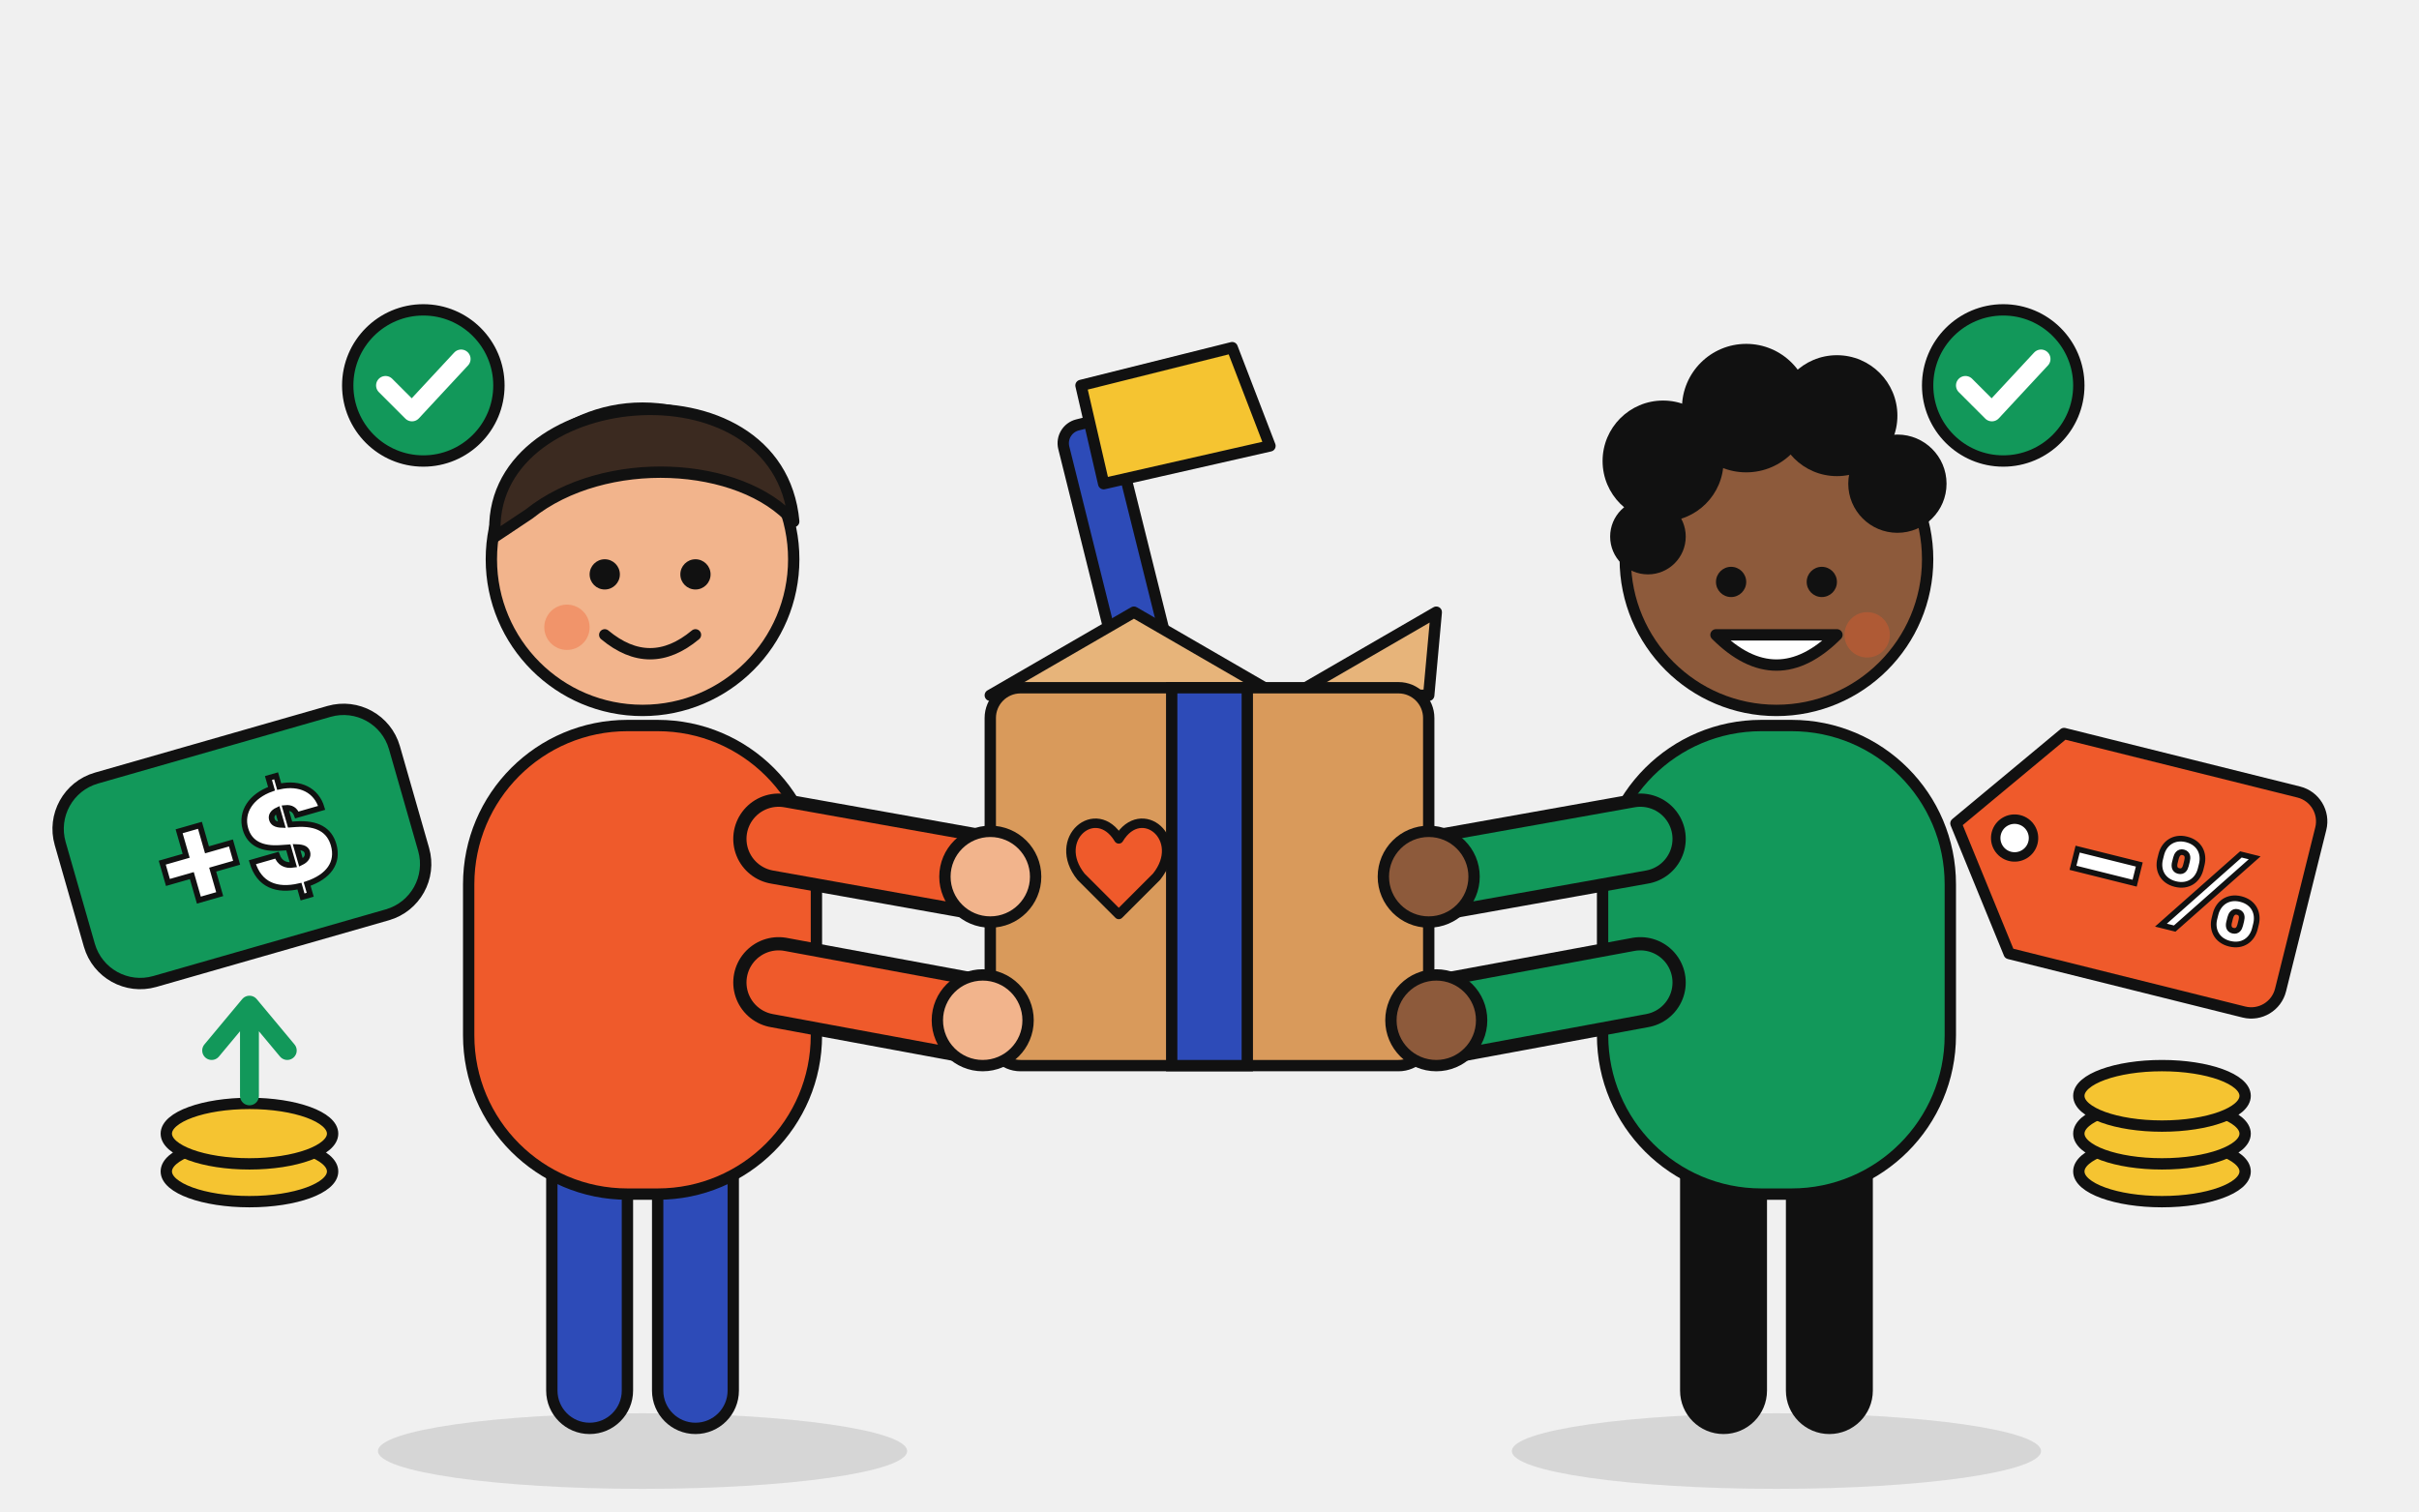
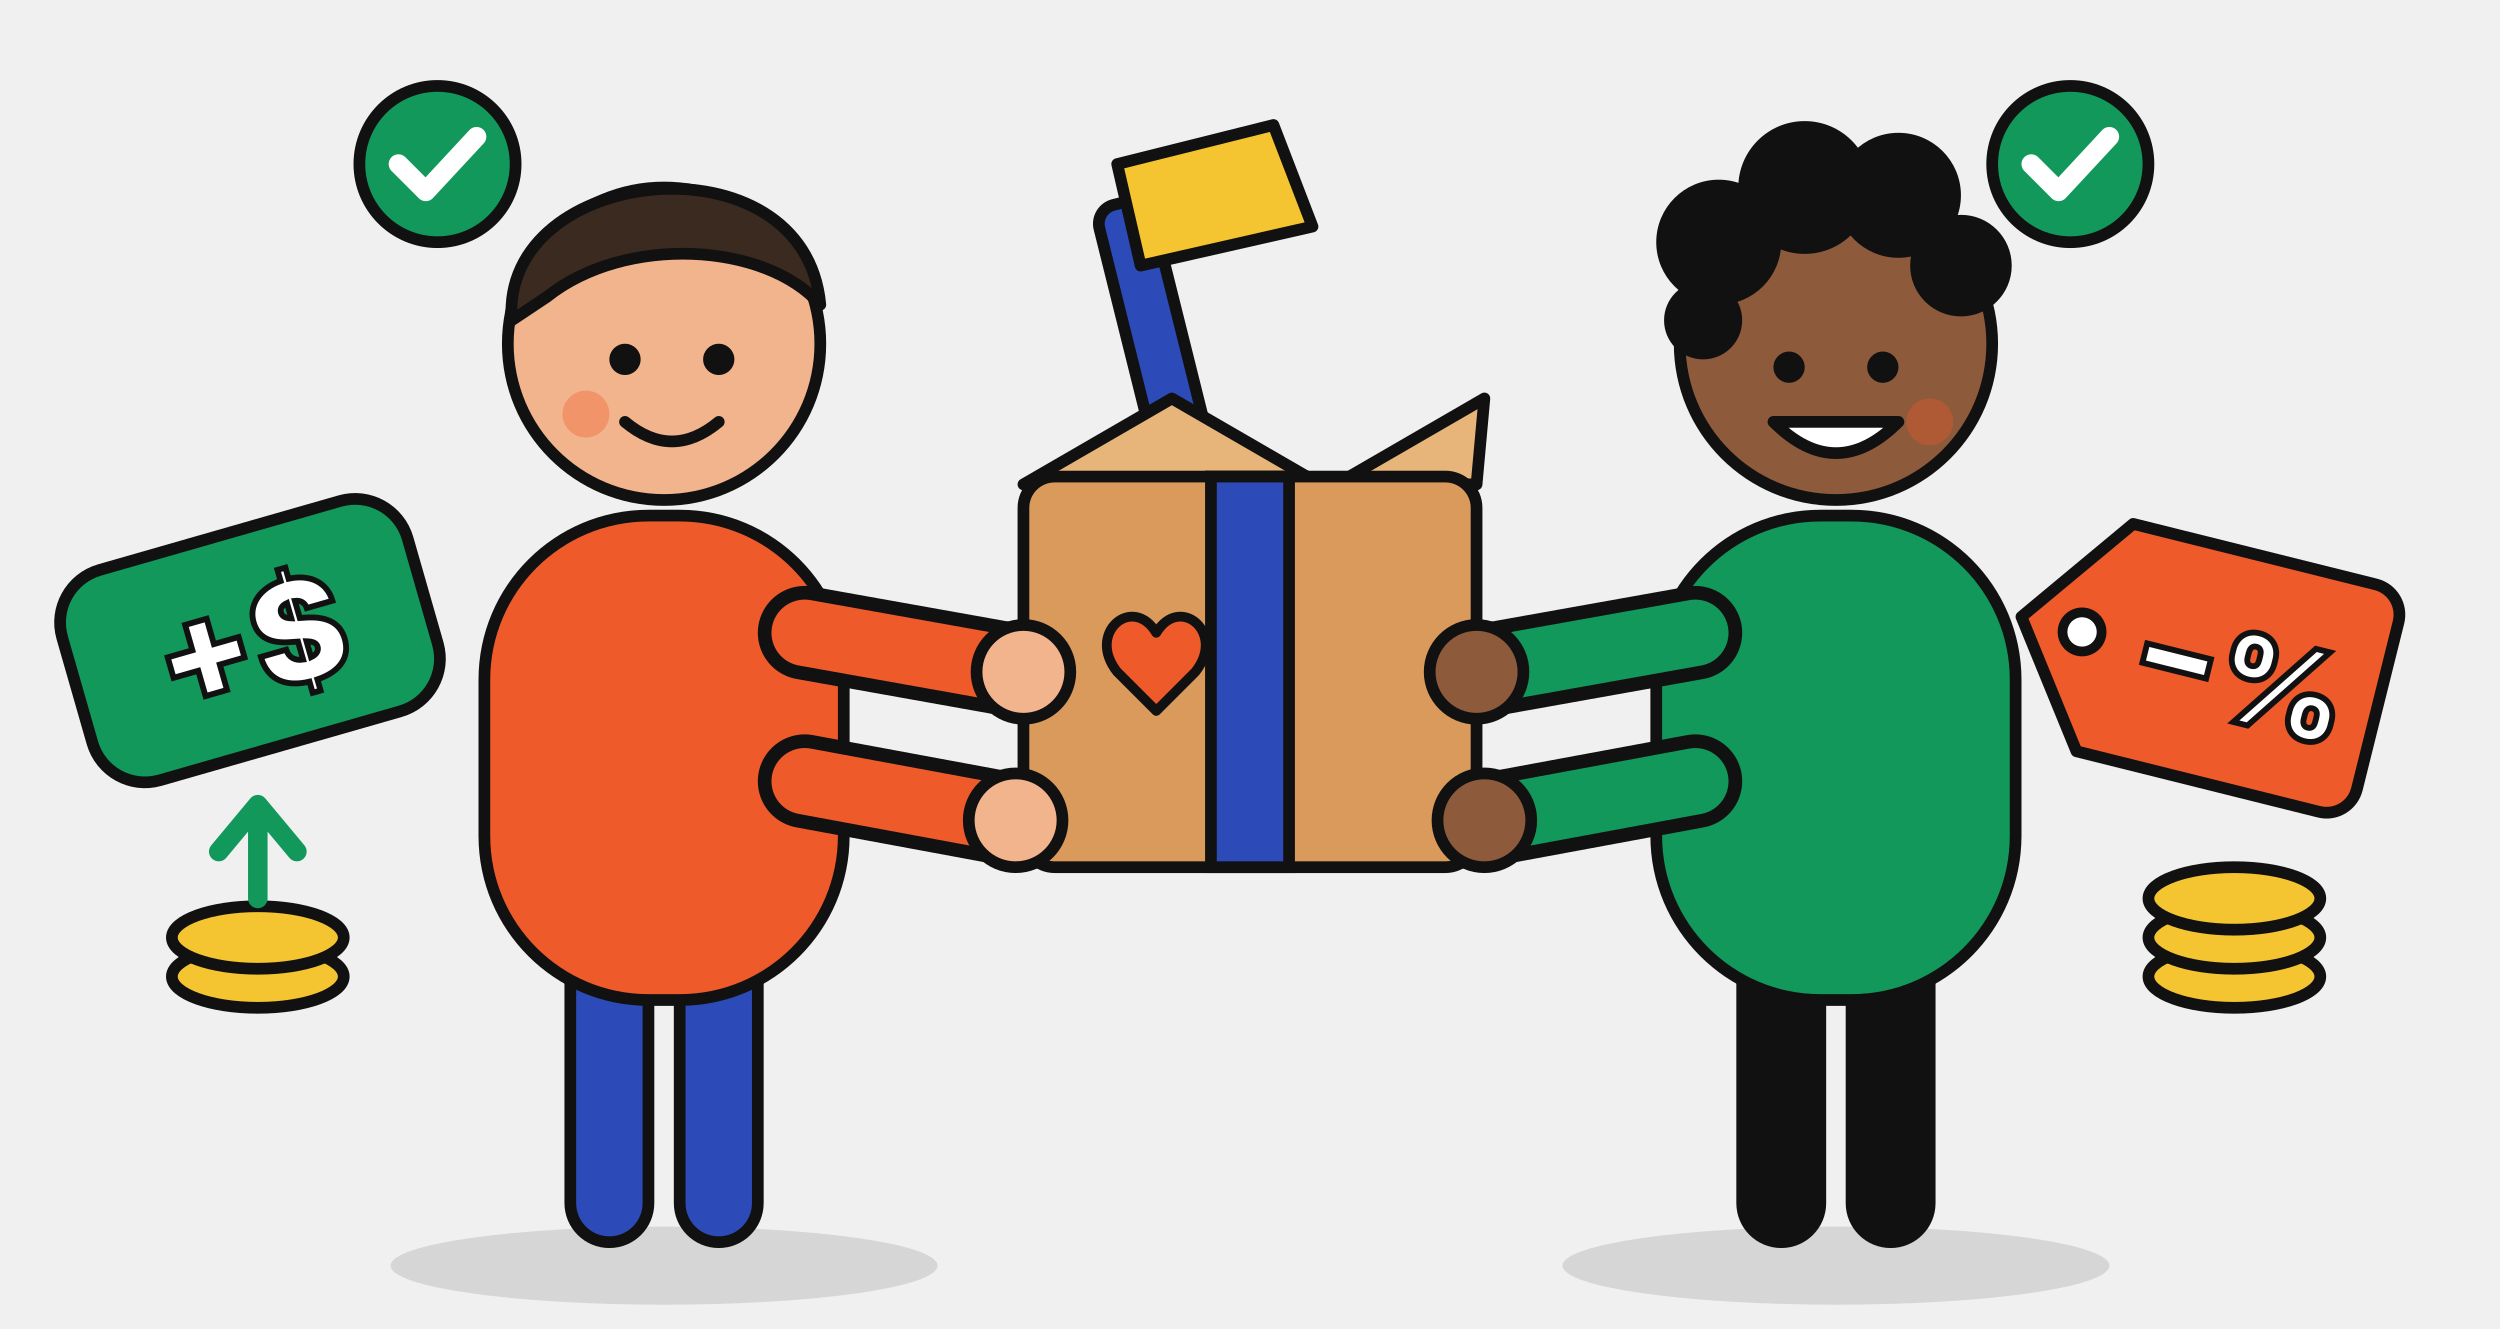
- <svg xmlns="http://www.w3.org/2000/svg" viewBox="0 30 640 400" role="img" aria-label="One student handing a box of room essentials to another student">
+ <svg xmlns="http://www.w3.org/2000/svg" viewBox="0 90 640 340" role="img" aria-label="One student handing a box of room essentials to another student">
  <style>
    .sway { animation: sway 3.2s ease-in-out infinite; transform-box: fill-box; transform-origin: 50% 100%; }
    .bobA { animation: bob 3.2s ease-in-out infinite; }
    .bobB { animation: bob 3.2s ease-in-out infinite; animation-delay: -1.6s; }
    .heart { animation: rise 3.2s ease-out infinite; transform-box: fill-box; transform-origin: center; opacity: 0; }
    .h2 { animation-delay: -1.1s; } .h3 { animation-delay: -2.2s; }
    .twinkle { animation: twinkle 2.4s ease-in-out infinite; transform-box: fill-box; transform-origin: center; }
    .t2 { animation-delay: -1.2s; }
    .spin { animation: spin 24s linear infinite; transform-box: fill-box; transform-origin: center; }
    .dash { stroke-dasharray: 8 10; animation: march 1.6s linear infinite; }
    @keyframes sway { 0%, 100% { transform: translateX(-7px) rotate(-3deg); } 50% { transform: translateX(7px) rotate(3deg); } }
    @keyframes bob { 0%, 100% { transform: translateY(0); } 50% { transform: translateY(-6px); } }
    @keyframes rise { 0% { opacity: 0; transform: translateY(0) scale(.5); } 15% { opacity: 1; }
                      100% { opacity: 0; transform: translateY(-110px) scale(1.15); } }
    @keyframes twinkle { 0%, 100% { transform: scale(.7) rotate(0deg); } 50% { transform: scale(1.15) rotate(20deg); } }
    @keyframes spin { to { transform: rotate(360deg); } }
    @keyframes march { to { stroke-dashoffset: -36; } }
    .wobble { animation: wobble 2.8s ease-in-out infinite; transform-box: fill-box; transform-origin: center; }
    .w2 { animation-delay: -1.4s; }
    .pop { animation: pop 3.2s ease-in-out infinite; transform-box: fill-box; transform-origin: center; }
    .p2 { animation-delay: -1.6s; }
    @keyframes wobble { 0%, 100% { transform: rotate(-5deg) translateY(0); } 50% { transform: rotate(5deg) translateY(-5px); } }
    @keyframes pop { 0%, 100% { transform: scale(.9); } 50% { transform: scale(1.12); } }
    @media (prefers-reduced-motion: reduce) { * { animation: none !important; } .heart { opacity: 1; } }
  </style>
  <ellipse cx="170" cy="414" rx="70" ry="10" fill="#111" opacity=".12" />
  <ellipse cx="470" cy="414" rx="70" ry="10" fill="#111" opacity=".12" />
  <g class="bobA">
    <rect x="146" y="330" width="20" height="78" rx="10" fill="#2D4BB8" stroke="#111" stroke-width="3" />
    <rect x="174" y="330" width="20" height="78" rx="10" fill="#2D4BB8" stroke="#111" stroke-width="3" />
    <rect x="124" y="222" width="92" height="124" rx="42" fill="#EF5A2B" stroke="#111" stroke-width="3" />
    <path d="M206 252 L 262 262" stroke="#111" stroke-width="24" stroke-linecap="round" />
    <path d="M206 252 L 262 262" stroke="#EF5A2B" stroke-width="17" stroke-linecap="round" />
    <path d="M206 290 L 260 300" stroke="#111" stroke-width="24" stroke-linecap="round" />
    <path d="M206 290 L 260 300" stroke="#EF5A2B" stroke-width="17" stroke-linecap="round" />
    <circle cx="170" cy="178" r="40" fill="#F2B48C" stroke="#111" stroke-width="3" />
    <path d="M131 172 C 128 132, 206 124, 210 168 C 196 152, 160 150, 140 166 Z" fill="#3B2A20" stroke="#111" stroke-width="3" stroke-linejoin="round" />
    <circle cx="160" cy="182" r="4" fill="#111" />
    <circle cx="184" cy="182" r="4" fill="#111" />
    <path d="M160 198 Q 172 208 184 198" fill="none" stroke="#111" stroke-width="3" stroke-linecap="round" />
    <circle cx="150" cy="196" r="6" fill="#EF5A2B" opacity=".35" />
  </g>
  <g class="bobB">
    <rect x="446" y="330" width="20" height="78" rx="10" fill="#111" stroke="#111" stroke-width="3" />
    <rect x="474" y="330" width="20" height="78" rx="10" fill="#111" stroke="#111" stroke-width="3" />
    <rect x="424" y="222" width="92" height="124" rx="42" fill="#12985A" stroke="#111" stroke-width="3" />
    <path d="M434 252 L 378 262" stroke="#111" stroke-width="24" stroke-linecap="round" />
    <path d="M434 252 L 378 262" stroke="#12985A" stroke-width="17" stroke-linecap="round" />
    <path d="M434 290 L 380 300" stroke="#111" stroke-width="24" stroke-linecap="round" />
    <path d="M434 290 L 380 300" stroke="#12985A" stroke-width="17" stroke-linecap="round" />
    <circle cx="470" cy="178" r="40" fill="#8D5A3B" stroke="#111" stroke-width="3" />
    <g fill="#111">
      <circle cx="440" cy="152" r="16" />
      <circle cx="462" cy="138" r="17" />
      <circle cx="486" cy="140" r="16" />
      <circle cx="502" cy="158" r="13" />
      <circle cx="436" cy="172" r="10" />
    </g>
    <circle cx="458" cy="184" r="4" fill="#111" />
    <circle cx="482" cy="184" r="4" fill="#111" />
    <path d="M454 198 Q 470 214 486 198 Z" fill="#fff" stroke="#111" stroke-width="3" stroke-linejoin="round" />
    <circle cx="494" cy="198" r="6" fill="#EF5A2B" opacity=".35" />
  </g>
  <g class="sway">
    <rect x="296" y="140" width="14" height="66" rx="5" fill="#2D4BB8" stroke="#111" stroke-width="3" transform="rotate(-14 303 206)" />
    <path d="M286 132 l40 -10 10 26 -44 10 z" fill="#F5C431" stroke="#111" stroke-width="3" stroke-linejoin="round" />
    <path d="M262 214 L 300 192 L 338 214 Z" fill="#E7B47A" stroke="#111" stroke-width="3" stroke-linejoin="round" />
    <path d="M342 214 L 380 192 L 378 214 Z" fill="#E7B47A" stroke="#111" stroke-width="3" stroke-linejoin="round" />
    <rect x="262" y="212" width="116" height="100" rx="8" fill="#D99A5B" stroke="#111" stroke-width="3" />
    <rect x="310" y="212" width="20" height="100" fill="#2D4BB8" stroke="#111" stroke-width="3" />
    <path d="M286 262 c -8 -10 4 -20 10 -10 c 6 -10 18 0 10 10 l -10 10 z" fill="#EF5A2B" stroke="#111" stroke-width="2.5" stroke-linejoin="round" />
    <circle cx="262" cy="262" r="12" fill="#F2B48C" stroke="#111" stroke-width="3" />
    <circle cx="260" cy="300" r="12" fill="#F2B48C" stroke="#111" stroke-width="3" />
    <circle cx="378" cy="262" r="12" fill="#8D5A3B" stroke="#111" stroke-width="3" />
    <circle cx="380" cy="300" r="12" fill="#8D5A3B" stroke="#111" stroke-width="3" />
  </g>
-   <path class="heart" d="M310 120 c -10 -12 6 -26 14 -12 c 8 -14 24 0 14 12 l -14 14 z" fill="#EF5A2B" stroke="#111" stroke-width="2.5" />
-   <path class="heart h2" d="M352 132 c -7 -9 4 -18 10 -8 c 6 -10 17 -1 10 8 l -10 10 z" fill="#F5C431" stroke="#111" stroke-width="2.5" />
-   <path class="heart h3" d="M276 128 c -7 -9 4 -18 10 -8 c 6 -10 17 -1 10 8 l -10 10 z" fill="#79A9F2" stroke="#111" stroke-width="2.5" />
  <g font-family="Arial Black, Segoe UI Black, Inter, Arial, sans-serif" font-weight="900" text-anchor="middle">
    <g class="wobble">
      <rect x="18" y="226" width="92" height="56" rx="14" fill="#12985A" stroke="#111" stroke-width="3" transform="rotate(-16 64 254)" />
      <text x="64" y="268" font-size="36" fill="#fff" stroke="#111" stroke-width="1.5" transform="rotate(-16 64 254)">+$</text>
    </g>
    <g class="wobble w2">
      <path d="M538 230 h 64 a 8 8 0 0 1 8 8 v 44 a 8 8 0 0 1 -8 8 h -64 l -22 -30 z" fill="#EF5A2B" stroke="#111" stroke-width="3" stroke-linejoin="round" transform="rotate(14 566 260)" />
      <circle cx="532" cy="260" r="5" fill="#fff" stroke="#111" stroke-width="2.5" transform="rotate(14 566 260)" />
      <text x="574" y="273" font-size="32" fill="#fff" stroke="#111" stroke-width="1.5" transform="rotate(14 566 260)">−%</text>
    </g>
    <g class="wobble w2">
      <ellipse cx="572" cy="340" rx="22" ry="8" fill="#F5C431" stroke="#111" stroke-width="3" />
      <ellipse cx="572" cy="330" rx="22" ry="8" fill="#F5C431" stroke="#111" stroke-width="3" />
      <ellipse cx="572" cy="320" rx="22" ry="8" fill="#F5C431" stroke="#111" stroke-width="3" />
    </g>
    <g class="wobble">
      <ellipse cx="66" cy="340" rx="22" ry="8" fill="#F5C431" stroke="#111" stroke-width="3" />
      <ellipse cx="66" cy="330" rx="22" ry="8" fill="#F5C431" stroke="#111" stroke-width="3" />
      <path d="M66 296 v 24 M56 308 l 10 -12 10 12" fill="none" stroke="#12985A" stroke-width="5" stroke-linecap="round" stroke-linejoin="round" />
    </g>
  </g>
  <g class="pop">
    <circle cx="112" cy="132" r="20" fill="#12985A" stroke="#111" stroke-width="3" />
    <path d="M102 132 l 7 7 13 -14" fill="none" stroke="#fff" stroke-width="5" stroke-linecap="round" stroke-linejoin="round" />
  </g>
  <g class="pop p2">
    <circle cx="530" cy="132" r="20" fill="#12985A" stroke="#111" stroke-width="3" />
    <path d="M520 132 l 7 7 13 -14" fill="none" stroke="#fff" stroke-width="5" stroke-linecap="round" stroke-linejoin="round" />
  </g>
</svg>
